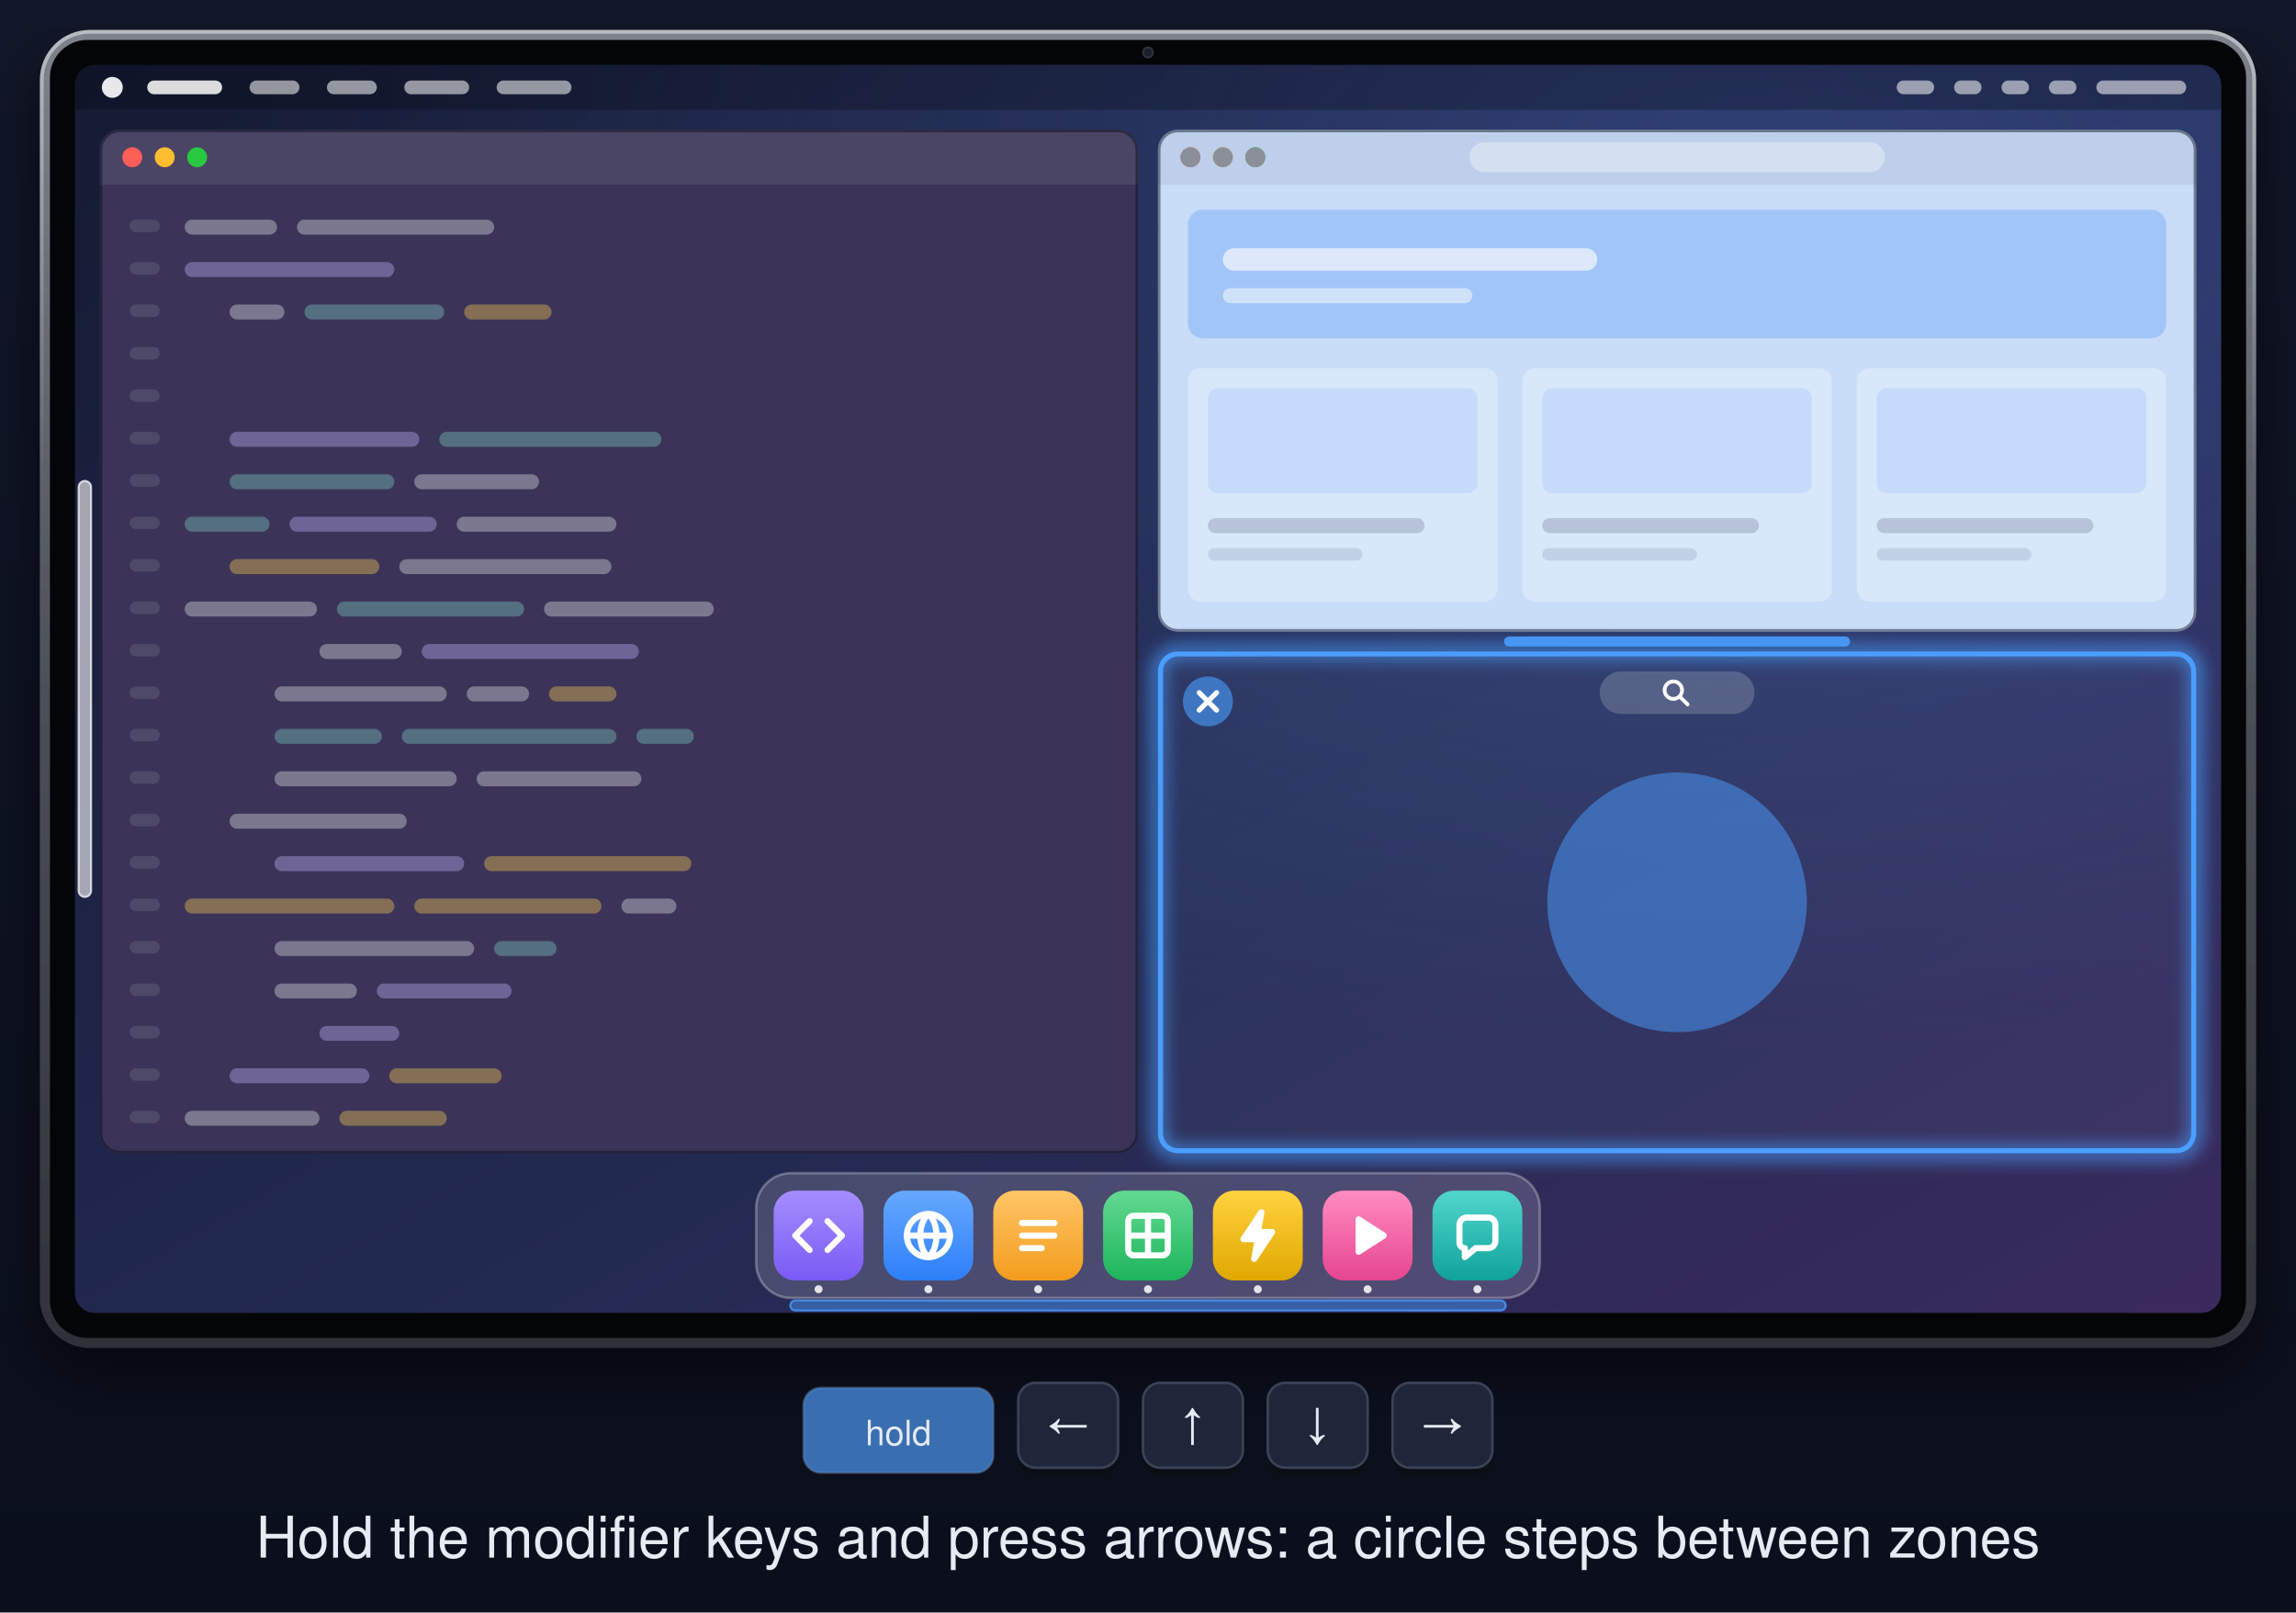
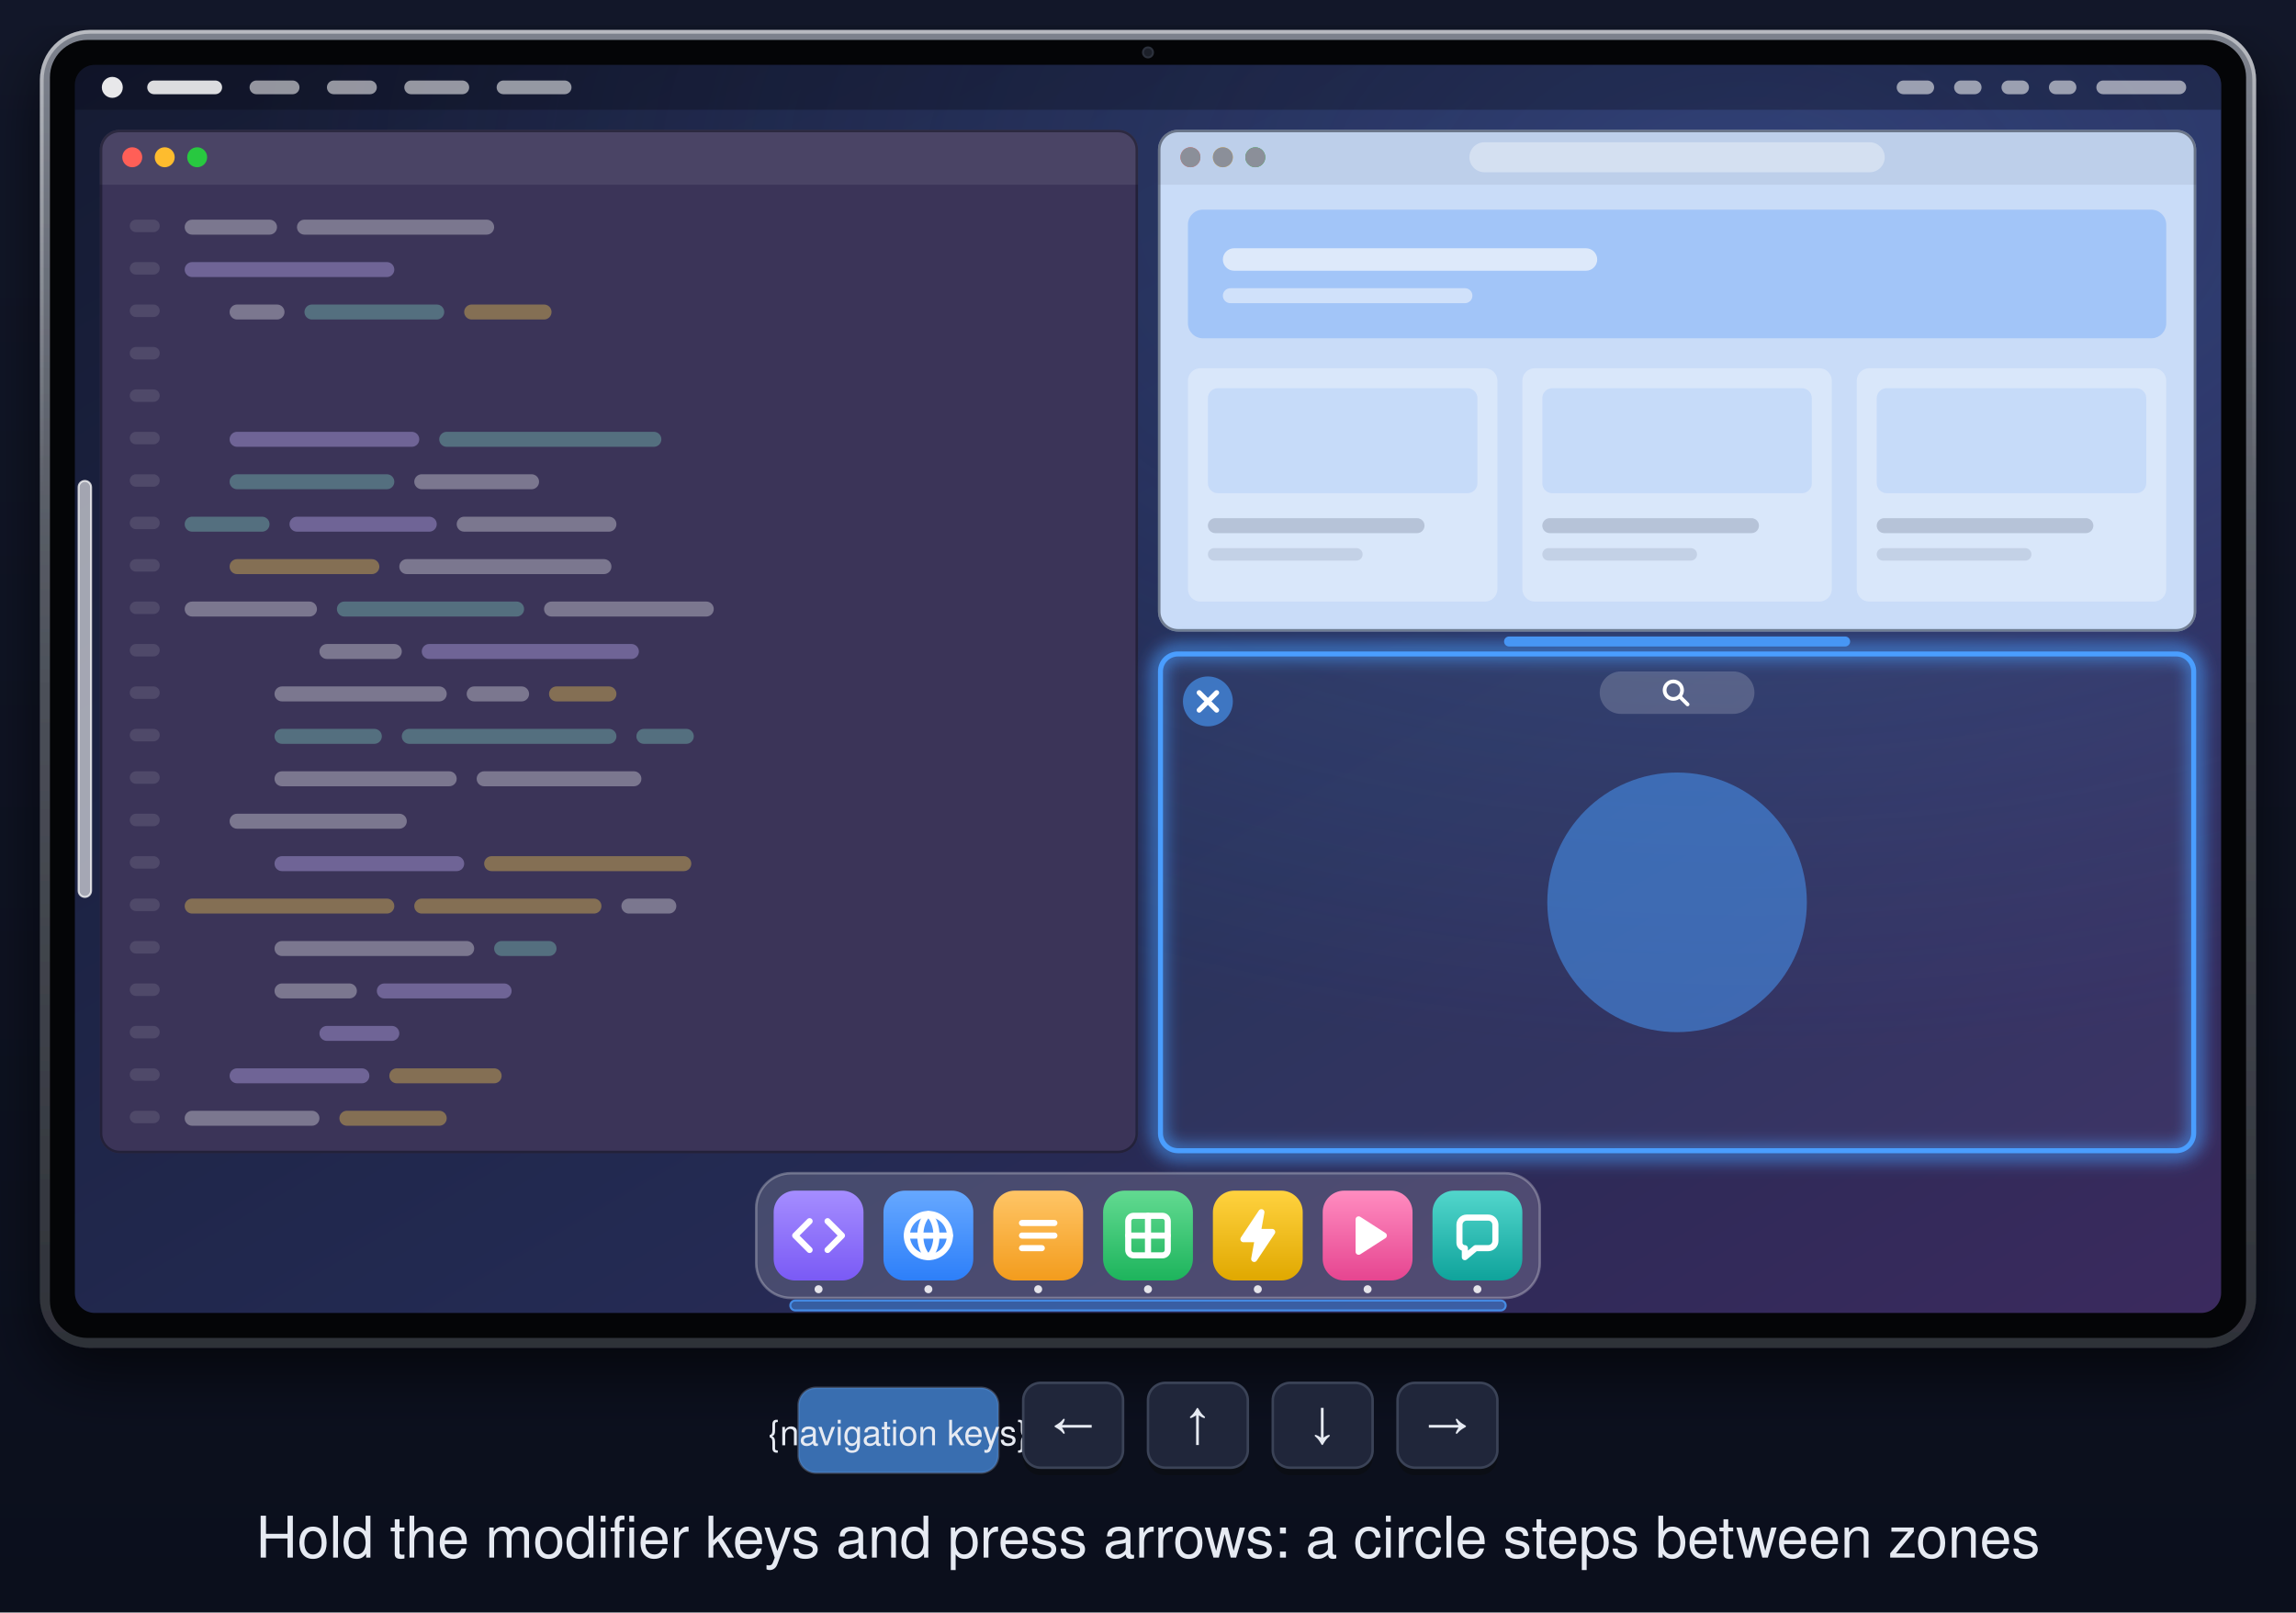
<svg xmlns="http://www.w3.org/2000/svg" viewBox="0 0 920 646" role="img" aria-labelledby="title">
  <defs>
    <linearGradient id="rim" x1="0" y1="0" x2="0" y2="1">
      <stop offset="0" stop-color="#7d828d" />
      <stop offset=".5" stop-color="#4c5059" />
      <stop offset="1" stop-color="#2f3239" />
    </linearGradient>
    <linearGradient id="rimEdge" x1="0" y1="0" x2="0" y2="1">
      <stop offset="0" stop-color="#fff" stop-opacity=".45" />
      <stop offset=".35" stop-color="#fff" stop-opacity="0" />
    </linearGradient>
    <filter id="dshadow" x="-10%" y="-10%" width="120%" height="135%">
      <feDropShadow dx="0" dy="10" stdDeviation="12" flood-color="#000" flood-opacity=".6" />
    </filter>
    <linearGradient id="stage" x1="0" y1="0" x2="0" y2="1">
      <stop offset="0" stop-color="#121729" />
      <stop offset="1" stop-color="#0b0f1c" />
    </linearGradient>
    <linearGradient id="wall1" x1="0" y1="0" x2="1" y2="1">
      <stop offset="0" stop-color="#151b33" />
      <stop offset=".6" stop-color="#232a52" />
      <stop offset="1" stop-color="#3b2a5e" />
    </linearGradient>
    <radialGradient id="wallGlow" cx=".78" cy=".1" r=".7">
      <stop offset="0" stop-color="#5b7fe0" stop-opacity=".3" />
      <stop offset="1" stop-color="#5b7fe0" stop-opacity="0" />
    </radialGradient>
    <linearGradient id="g-purple" x1="0" y1="0" x2="0" y2="1">
      <stop offset="0" stop-color="#a58dff" />
      <stop offset="1" stop-color="#7a5af5" />
    </linearGradient>
    <linearGradient id="g-blue" x1="0" y1="0" x2="0" y2="1">
      <stop offset="0" stop-color="#66a8ff" />
      <stop offset="1" stop-color="#2d7ff9" />
    </linearGradient>
    <linearGradient id="g-orange" x1="0" y1="0" x2="0" y2="1">
      <stop offset="0" stop-color="#ffc566" />
      <stop offset="1" stop-color="#f39c1d" />
    </linearGradient>
    <linearGradient id="g-green" x1="0" y1="0" x2="0" y2="1">
      <stop offset="0" stop-color="#62da91" />
      <stop offset="1" stop-color="#1db45c" />
    </linearGradient>
    <linearGradient id="g-amber" x1="0" y1="0" x2="0" y2="1">
      <stop offset="0" stop-color="#ffd23f" />
      <stop offset="1" stop-color="#e0a800" />
    </linearGradient>
    <linearGradient id="g-pink" x1="0" y1="0" x2="0" y2="1">
      <stop offset="0" stop-color="#ff8cc0" />
      <stop offset="1" stop-color="#e64590" />
    </linearGradient>
    <linearGradient id="g-teal" x1="0" y1="0" x2="0" y2="1">
      <stop offset="0" stop-color="#52d6cc" />
      <stop offset="1" stop-color="#0fa39b" />
    </linearGradient>
    <symbol id="ic-purple" viewBox="0 0 50 50">
      <rect width="50" height="50" rx="12" fill="url(#g-purple)" />
      <g fill="none" stroke="#fff" stroke-width="3.4" stroke-linecap="round" stroke-linejoin="round">
        <path d="M20 17l-8 8 8 8M30 17l8 8-8 8" />
      </g>
    </symbol>
    <symbol id="ic-blue" viewBox="0 0 50 50">
      <rect width="50" height="50" rx="12" fill="url(#g-blue)" />
      <g fill="none" stroke="#fff" stroke-width="3.4" stroke-linecap="round" stroke-linejoin="round">
        <circle cx="25" cy="25" r="12" />
        <path d="M13 25h24M25 13c-6 5-6 19 0 24M25 13c6 5 6 19 0 24" />
      </g>
    </symbol>
    <symbol id="ic-orange" viewBox="0 0 50 50">
      <rect width="50" height="50" rx="12" fill="url(#g-orange)" />
      <g fill="none" stroke="#fff" stroke-width="3.4" stroke-linecap="round" stroke-linejoin="round">
        <path d="M16 18h18M16 25h18M16 32h11" />
      </g>
    </symbol>
    <symbol id="ic-green" viewBox="0 0 50 50">
      <rect width="50" height="50" rx="12" fill="url(#g-green)" />
      <g fill="none" stroke="#fff" stroke-width="3.4" stroke-linecap="round" stroke-linejoin="round">
        <rect x="14" y="14" width="22" height="22" rx="3" />
        <path d="M14 25h22M25 14v22" />
      </g>
    </symbol>
    <symbol id="ic-amber" viewBox="0 0 50 50">
      <rect width="50" height="50" rx="12" fill="url(#g-amber)" />
      <g fill="none" stroke="#fff" stroke-width="3.4" stroke-linecap="round" stroke-linejoin="round">
        <path d="M27 12l-10 15h8l-2 11 10-15h-8z" fill="#fff" />
      </g>
    </symbol>
    <symbol id="ic-pink" viewBox="0 0 50 50">
      <rect width="50" height="50" rx="12" fill="url(#g-pink)" />
      <g fill="none" stroke="#fff" stroke-width="3.4" stroke-linecap="round" stroke-linejoin="round">
        <path d="M20 16l14 9-14 9z" fill="#fff" />
      </g>
    </symbol>
    <symbol id="ic-teal" viewBox="0 0 50 50">
      <rect width="50" height="50" rx="12" fill="url(#g-teal)" />
      <g fill="none" stroke="#fff" stroke-width="3.4" stroke-linecap="round" stroke-linejoin="round">
        <path d="M15 19a4 4 0 0 1 4-4h12a4 4 0 0 1 4 4v9a4 4 0 0 1-4 4h-7l-6 5v-5a3 3 0 0 1-3-3z" />
      </g>
    </symbol>
    <filter id="glow" x="-10%" y="-15%" width="120%" height="130%">
      <feGaussianBlur stdDeviation="3.5" />
    </filter>
    <filter id="shadow" x="-20%" y="-20%" width="140%" height="150%">
      <feDropShadow dx="0" dy="7" stdDeviation="9" flood-color="#000" flood-opacity=".45" />
    </filter>
    <filter id="cshadow" x="-60%" y="-60%" width="220%" height="220%">
      <feDropShadow dx="0" dy="1.2" stdDeviation="1.1" flood-color="#000" flood-opacity=".5" />
    </filter>
    <clipPath id="screens">
      <rect x="30" y="26" width="860" height="500" rx="8" />
    </clipPath>
  </defs>
  <style>
@keyframes khold{0.000%{transform:translateY(0px)}9.000%{transform:translateY(0px)}9.600%{transform:translateY(2px)}33.000%{transform:translateY(2px)}33.600%{transform:translateY(0px)}62.000%{transform:translateY(0px)}62.600%{transform:translateY(2px)}79.000%{transform:translateY(2px)}79.600%{transform:translateY(0px)}100.000%{transform:translateY(0px)}}
.khold{animation:khold 10s linear infinite;transform:translateY(2px)}
@keyframes kholdhi{0.000%{opacity:0}9.000%{opacity:0}9.600%{opacity:1}33.000%{opacity:1}33.600%{opacity:0}62.000%{opacity:0}62.600%{opacity:1}79.000%{opacity:1}79.600%{opacity:0}100.000%{opacity:0}}
.kholdhi{animation:kholdhi 10s linear infinite;opacity:1}
@keyframes kright{0.000%{transform:translateY(0px)}13.000%{transform:translateY(0px)}13.600%{transform:translateY(2px)}14.400%{transform:translateY(2px)}15.000%{transform:translateY(0px)}100.000%{transform:translateY(0px)}}
.kright{animation:kright 10s linear infinite;transform:translateY(0px)}
@keyframes krighthi{0.000%{opacity:0}13.000%{opacity:0}13.600%{opacity:1}14.400%{opacity:1}15.000%{opacity:0}100.000%{opacity:0}}
.krighthi{animation:krighthi 10s linear infinite;opacity:0}
@keyframes kdown{0.000%{transform:translateY(0px)}22.000%{transform:translateY(0px)}22.600%{transform:translateY(2px)}23.400%{transform:translateY(2px)}24.000%{transform:translateY(0px)}100.000%{transform:translateY(0px)}}
.kdown{animation:kdown 10s linear infinite;transform:translateY(0px)}
@keyframes kdownhi{0.000%{opacity:0}22.000%{opacity:0}22.600%{opacity:1}23.400%{opacity:1}24.000%{opacity:0}100.000%{opacity:0}}
.kdownhi{animation:kdownhi 10s linear infinite;opacity:0}
@keyframes kup{0.000%{transform:translateY(0px)}66.000%{transform:translateY(0px)}66.600%{transform:translateY(2px)}67.400%{transform:translateY(2px)}68.000%{transform:translateY(0px)}100.000%{transform:translateY(0px)}}
.kup{animation:kup 10s linear infinite;transform:translateY(0px)}
@keyframes kuphi{0.000%{opacity:0}66.000%{opacity:0}66.600%{opacity:1}67.400%{opacity:1}68.000%{opacity:0}100.000%{opacity:0}}
.kuphi{animation:kuphi 10s linear infinite;opacity:0}
@keyframes dot{0.000%{opacity:0;transform:translate(672px,152.5px) scale(1)}13.000%{opacity:0;transform:translate(672px,152.5px) scale(1)}14.200%{opacity:1;transform:translate(672px,152.5px) scale(1)}22.000%{opacity:1;transform:translate(672px,152.5px) scale(1);animation-timing-function:cubic-bezier(0.45,0,0.25,1)}23.400%{opacity:1;transform:translate(672px,361.5px) scale(1)}33.000%{opacity:1;transform:translate(672px,361.5px) scale(1)}34.500%{opacity:0;transform:translate(672px,361.5px) scale(1)}66.000%{opacity:0;transform:translate(672px,152.5px) scale(1)}67.200%{opacity:1;transform:translate(672px,152.5px) scale(1)}79.000%{opacity:1;transform:translate(672px,152.5px) scale(1)}80.500%{opacity:0;transform:translate(672px,152.5px) scale(1)}100.000%{opacity:0;transform:translate(672px,152.5px) scale(1)}}
.dot{animation:dot 10s linear infinite;opacity:1;transform:translate(672px,361.5px) scale(1)}
@keyframes flash{0.000%{opacity:0}33.000%{opacity:0}34.000%{opacity:1}37.500%{opacity:0}100.000%{opacity:0}}
.flash{animation:flash 10s linear infinite;opacity:0}
@keyframes lc{0.000%{opacity:0;transform:scale(0.96)}34.000%{opacity:0;transform:scale(0.96);animation-timing-function:cubic-bezier(0.2,0.8,0.25,1)}36.500%{opacity:1;transform:scale(1)}79.000%{opacity:1;transform:scale(1)}81.000%{opacity:0;transform:scale(0.98)}100.000%{opacity:0;transform:scale(0.98)}}
.lc{animation:lc 10s linear infinite;opacity:0;transform:scale(0.96);transform-origin:672px 361.5px}
@keyframes leftoff{0.000%{opacity:0}79.000%{opacity:0}80.200%{opacity:1}100.000%{opacity:1}}
.leftoff{animation:leftoff 10s linear infinite;opacity:0}
@keyframes rightoff{0.000%{opacity:1}79.000%{opacity:1}80.200%{opacity:0}100.000%{opacity:0}}
.rightoff{animation:rightoff 10s linear infinite;opacity:1}
@keyframes cap0{0.000%{opacity:0}5.000%{opacity:0}7.000%{opacity:1}31.000%{opacity:1}33.000%{opacity:0}100.000%{opacity:0}}
.cap0{animation:cap0 10s linear infinite;opacity:1}
@keyframes cap1{0.000%{opacity:0}34.000%{opacity:0}36.000%{opacity:1}58.000%{opacity:1}60.000%{opacity:0}100.000%{opacity:0}}
.cap1{animation:cap1 10s linear infinite;opacity:0}
@keyframes cap2{0.000%{opacity:0}60.000%{opacity:0}62.000%{opacity:1}92.000%{opacity:1}94.000%{opacity:0}100.000%{opacity:0}}
.cap2{animation:cap2 10s linear infinite;opacity:0}
.klefthi{opacity:0}
</style>
  <rect x="0" y="0" width="920" height="646" fill="url(#stage)" />
  <rect x="16" y="12" width="888" height="528" rx="20" fill="url(#rim)" filter="url(#dshadow)" />
  <rect x="16.75" y="12.75" width="886.5" height="526.5" rx="19.25" fill="none" stroke="url(#rimEdge)" stroke-width="1.5" />
  <rect x="20" y="16" width="880" height="520" rx="15" fill="#040507" />
  <circle cx="460" cy="21" r="2" fill="#1c2029" stroke="#2c313c" stroke-width=".8" />
  <g clip-path="url(#screens)">
    <rect x="30" y="26" width="860" height="500" fill="url(#wall1)" />
    <rect x="30" y="26" width="860" height="500" fill="url(#wallGlow)" />
    <rect x="30" y="26" width="860" height="18" fill="#05070d" fill-opacity=".28" />
    <circle cx="45" cy="35" r="4.2" fill="#fff" fill-opacity=".9" />
    <rect x="59" y="32.25" width="30" height="5.5" rx="2.75" fill="#fff" fill-opacity="0.85" />
    <rect x="100" y="32.25" width="20" height="5.5" rx="2.75" fill="#fff" fill-opacity="0.55" />
    <rect x="131" y="32.25" width="20" height="5.5" rx="2.75" fill="#fff" fill-opacity="0.55" />
    <rect x="162" y="32.25" width="26" height="5.5" rx="2.75" fill="#fff" fill-opacity="0.55" />
    <rect x="199" y="32.25" width="30" height="5.5" rx="2.75" fill="#fff" fill-opacity="0.55" />
    <rect x="840" y="32.25" width="36" height="5.5" rx="2.75" fill="#fff" fill-opacity="0.55" />
    <rect x="821" y="32.25" width="11" height="5.5" rx="2.75" fill="#fff" fill-opacity="0.55" />
    <rect x="802" y="32.25" width="11" height="5.5" rx="2.75" fill="#fff" fill-opacity="0.55" />
    <rect x="783" y="32.25" width="11" height="5.5" rx="2.75" fill="#fff" fill-opacity="0.55" />
    <rect x="760" y="32.25" width="15" height="5.5" rx="2.75" fill="#fff" fill-opacity="0.55" />
    <rect x="303" y="470" width="314" height="50" rx="14" fill="#fff" fill-opacity=".16" stroke="#fff" stroke-opacity=".28" />
    <use href="#ic-purple" x="310" y="477" width="36" height="36" />
    <circle cx="328" cy="516.5" r="1.6" fill="#fff" fill-opacity=".85" />
    <use href="#ic-blue" x="354" y="477" width="36" height="36" />
    <circle cx="372" cy="516.5" r="1.6" fill="#fff" fill-opacity=".85" />
    <use href="#ic-orange" x="398" y="477" width="36" height="36" />
    <circle cx="416" cy="516.5" r="1.6" fill="#fff" fill-opacity=".85" />
    <use href="#ic-green" x="442" y="477" width="36" height="36" />
    <circle cx="460" cy="516.5" r="1.6" fill="#fff" fill-opacity=".85" />
    <use href="#ic-amber" x="486" y="477" width="36" height="36" />
    <circle cx="504" cy="516.5" r="1.6" fill="#fff" fill-opacity=".85" />
    <use href="#ic-pink" x="530" y="477" width="36" height="36" />
    <circle cx="548" cy="516.5" r="1.6" fill="#fff" fill-opacity=".85" />
    <use href="#ic-teal" x="574" y="477" width="36" height="36" />
    <circle cx="592" cy="516.5" r="1.6" fill="#fff" fill-opacity=".85" />
    <rect x="316.67" y="521" width="286.67" height="4" rx="2" fill="#4a9eff" fill-opacity=".45" stroke="#4a9eff" stroke-opacity=".8" stroke-width=".8" />
    <rect x="40" y="52" width="416" height="410" rx="8" fill="#3b3458" />
    <path d="M40 74V60a8 8 0 0 1 8-8H448a8 8 0 0 1 8 8V74z" fill="#fff" fill-opacity=".08" />
    <g opacity="0.5">
      <rect x="52" y="88" width="12" height="5" rx="2.5" fill="#fff" fill-opacity="0.2" />
      <rect x="74" y="88" width="37" height="6" rx="3" fill="#e5e7eb" fill-opacity="0.75" />
      <rect x="119" y="88" width="79" height="6" rx="3" fill="#e5e7eb" fill-opacity="0.75" />
      <rect x="52" y="105" width="12" height="5" rx="2.5" fill="#fff" fill-opacity="0.2" />
      <rect x="74" y="105" width="84" height="6" rx="3" fill="#c4b5fd" fill-opacity="0.75" />
      <rect x="52" y="122" width="12" height="5" rx="2.5" fill="#fff" fill-opacity="0.2" />
      <rect x="92" y="122" width="22" height="6" rx="3" fill="#e5e7eb" fill-opacity="0.75" />
      <rect x="122" y="122" width="56" height="6" rx="3" fill="#7dd3c0" fill-opacity="0.75" />
      <rect x="186" y="122" width="35" height="6" rx="3" fill="#fcd34d" fill-opacity="0.75" />
      <rect x="52" y="139" width="12" height="5" rx="2.5" fill="#fff" fill-opacity="0.2" />
      <rect x="52" y="156" width="12" height="5" rx="2.5" fill="#fff" fill-opacity="0.2" />
      <rect x="52" y="173" width="12" height="5" rx="2.5" fill="#fff" fill-opacity="0.2" />
      <rect x="92" y="173" width="76" height="6" rx="3" fill="#c4b5fd" fill-opacity="0.75" />
      <rect x="176" y="173" width="89" height="6" rx="3" fill="#7dd3c0" fill-opacity="0.75" />
      <rect x="52" y="190" width="12" height="5" rx="2.5" fill="#fff" fill-opacity="0.2" />
      <rect x="92" y="190" width="66" height="6" rx="3" fill="#7dd3c0" fill-opacity="0.75" />
      <rect x="166" y="190" width="50" height="6" rx="3" fill="#e5e7eb" fill-opacity="0.75" />
      <rect x="52" y="207" width="12" height="5" rx="2.5" fill="#fff" fill-opacity="0.2" />
      <rect x="74" y="207" width="34" height="6" rx="3" fill="#7dd3c0" fill-opacity="0.75" />
      <rect x="116" y="207" width="59" height="6" rx="3" fill="#c4b5fd" fill-opacity="0.75" />
      <rect x="183" y="207" width="64" height="6" rx="3" fill="#e5e7eb" fill-opacity="0.75" />
      <rect x="52" y="224" width="12" height="5" rx="2.5" fill="#fff" fill-opacity="0.2" />
      <rect x="92" y="224" width="60" height="6" rx="3" fill="#fcd34d" fill-opacity="0.75" />
      <rect x="160" y="224" width="85" height="6" rx="3" fill="#e5e7eb" fill-opacity="0.75" />
      <rect x="52" y="241" width="12" height="5" rx="2.5" fill="#fff" fill-opacity="0.2" />
      <rect x="74" y="241" width="53" height="6" rx="3" fill="#e5e7eb" fill-opacity="0.75" />
      <rect x="135" y="241" width="75" height="6" rx="3" fill="#7dd3c0" fill-opacity="0.75" />
      <rect x="218" y="241" width="68" height="6" rx="3" fill="#e5e7eb" fill-opacity="0.75" />
      <rect x="52" y="258" width="12" height="5" rx="2.5" fill="#fff" fill-opacity="0.2" />
      <rect x="128" y="258" width="33" height="6" rx="3" fill="#e5e7eb" fill-opacity="0.75" />
      <rect x="169" y="258" width="87" height="6" rx="3" fill="#c4b5fd" fill-opacity="0.75" />
      <rect x="52" y="275" width="12" height="5" rx="2.5" fill="#fff" fill-opacity="0.2" />
      <rect x="110" y="275" width="69" height="6" rx="3" fill="#e5e7eb" fill-opacity="0.75" />
      <rect x="187" y="275" width="25" height="6" rx="3" fill="#e5e7eb" fill-opacity="0.75" />
      <rect x="220" y="275" width="27" height="6" rx="3" fill="#fcd34d" fill-opacity="0.75" />
      <rect x="52" y="292" width="12" height="5" rx="2.5" fill="#fff" fill-opacity="0.2" />
      <rect x="110" y="292" width="43" height="6" rx="3" fill="#7dd3c0" fill-opacity="0.75" />
      <rect x="161" y="292" width="86" height="6" rx="3" fill="#7dd3c0" fill-opacity="0.75" />
      <rect x="255" y="292" width="23" height="6" rx="3" fill="#7dd3c0" fill-opacity="0.75" />
      <rect x="52" y="309" width="12" height="5" rx="2.5" fill="#fff" fill-opacity="0.2" />
      <rect x="110" y="309" width="73" height="6" rx="3" fill="#e5e7eb" fill-opacity="0.75" />
      <rect x="191" y="309" width="66" height="6" rx="3" fill="#e5e7eb" fill-opacity="0.75" />
      <rect x="52" y="326" width="12" height="5" rx="2.5" fill="#fff" fill-opacity="0.2" />
      <rect x="92" y="326" width="71" height="6" rx="3" fill="#e5e7eb" fill-opacity="0.75" />
      <rect x="52" y="343" width="12" height="5" rx="2.5" fill="#fff" fill-opacity="0.2" />
      <rect x="110" y="343" width="76" height="6" rx="3" fill="#c4b5fd" fill-opacity="0.75" />
      <rect x="194" y="343" width="83" height="6" rx="3" fill="#fcd34d" fill-opacity="0.75" />
      <rect x="52" y="360" width="12" height="5" rx="2.5" fill="#fff" fill-opacity="0.2" />
      <rect x="74" y="360" width="84" height="6" rx="3" fill="#fcd34d" fill-opacity="0.75" />
      <rect x="166" y="360" width="75" height="6" rx="3" fill="#fcd34d" fill-opacity="0.75" />
      <rect x="249" y="360" width="22" height="6" rx="3" fill="#e5e7eb" fill-opacity="0.75" />
      <rect x="52" y="377" width="12" height="5" rx="2.5" fill="#fff" fill-opacity="0.2" />
      <rect x="110" y="377" width="80" height="6" rx="3" fill="#e5e7eb" fill-opacity="0.75" />
      <rect x="198" y="377" width="25" height="6" rx="3" fill="#7dd3c0" fill-opacity="0.75" />
      <rect x="52" y="394" width="12" height="5" rx="2.5" fill="#fff" fill-opacity="0.2" />
      <rect x="110" y="394" width="33" height="6" rx="3" fill="#e5e7eb" fill-opacity="0.75" />
      <rect x="151" y="394" width="54" height="6" rx="3" fill="#c4b5fd" fill-opacity="0.75" />
      <rect x="52" y="411" width="12" height="5" rx="2.5" fill="#fff" fill-opacity="0.2" />
      <rect x="128" y="411" width="32" height="6" rx="3" fill="#c4b5fd" fill-opacity="0.75" />
      <rect x="52" y="428" width="12" height="5" rx="2.5" fill="#fff" fill-opacity="0.2" />
      <rect x="92" y="428" width="56" height="6" rx="3" fill="#c4b5fd" fill-opacity="0.75" />
      <rect x="156" y="428" width="45" height="6" rx="3" fill="#fcd34d" fill-opacity="0.75" />
      <rect x="52" y="445" width="12" height="5" rx="2.5" fill="#fff" fill-opacity="0.2" />
      <rect x="74" y="445" width="54" height="6" rx="3" fill="#e5e7eb" fill-opacity="0.75" />
      <rect x="136" y="445" width="43" height="6" rx="3" fill="#fcd34d" fill-opacity="0.75" />
    </g>
    <circle cx="53" cy="63" r="4" fill="#ff5f57" />
    <circle cx="66" cy="63" r="4" fill="#febc2e" />
    <circle cx="79" cy="63" r="4" fill="#28c840" />
    <rect x="40.5" y="52.5" width="415" height="409" rx="7.5" fill="none" stroke="#070a14" stroke-opacity=".45" />
    <rect x="464" y="52" width="416" height="201" rx="8" fill="#c9dcf8" />
    <path d="M464 74V60a8 8 0 0 1 8-8H872a8 8 0 0 1 8 8V74z" fill="#0b1020" fill-opacity=".06" />
    <g opacity="0.5">
      <rect x="588.8" y="57" width="166.4" height="12" rx="6" fill="#fff" fill-opacity=".7" />
      <rect x="476" y="84" width="392" height="51.52" rx="6" fill="#2d7ff9" fill-opacity=".5" />
      <rect x="490" y="99.46" width="150" height="9" rx="4.5" fill="#fff" fill-opacity="0.9" />
      <rect x="490" y="115.46" width="100" height="6" rx="3" fill="#fff" fill-opacity="0.7" />
      <rect x="476" y="147.52" width="124" height="93.48" rx="5" fill="#fff" fill-opacity=".6" />
      <rect x="484" y="155.52" width="108" height="42.07" rx="4" fill="#2d7ff9" fill-opacity=".2" />
      <rect x="484" y="207.59" width="86.8" height="6" rx="3" fill="#5b6475" fill-opacity="0.5" />
      <rect x="484" y="219.59" width="62" height="5" rx="2.5" fill="#8b93a2" fill-opacity="0.45" />
      <rect x="610" y="147.52" width="124" height="93.48" rx="5" fill="#fff" fill-opacity=".6" />
      <rect x="618" y="155.52" width="108" height="42.07" rx="4" fill="#2d7ff9" fill-opacity=".2" />
      <rect x="618" y="207.59" width="86.8" height="6" rx="3" fill="#5b6475" fill-opacity="0.5" />
      <rect x="618" y="219.59" width="62" height="5" rx="2.5" fill="#8b93a2" fill-opacity="0.45" />
      <rect x="744" y="147.52" width="124" height="93.48" rx="5" fill="#fff" fill-opacity=".6" />
      <rect x="752" y="155.52" width="108" height="42.07" rx="4" fill="#2d7ff9" fill-opacity=".2" />
      <rect x="752" y="207.59" width="86.8" height="6" rx="3" fill="#5b6475" fill-opacity="0.5" />
      <rect x="752" y="219.59" width="62" height="5" rx="2.5" fill="#8b93a2" fill-opacity="0.45" />
    </g>
    <circle cx="477" cy="63" r="4" fill="#ff5f57" />
    <circle cx="490" cy="63" r="4" fill="#febc2e" />
    <circle cx="503" cy="63" r="4" fill="#28c840" />
    <rect x="464.5" y="52.5" width="415" height="200" rx="7.5" fill="none" stroke="#070a14" stroke-opacity=".45" />
    <g class="leftoff">
      <circle cx="53" cy="63" r="4" fill="#8b8f99" />
      <circle cx="66" cy="63" r="4" fill="#8b8f99" />
      <circle cx="79" cy="63" r="4" fill="#8b8f99" />
    </g>
    <g class="rightoff">
      <circle cx="477" cy="63" r="4" fill="#8b8f99" />
      <circle cx="490" cy="63" r="4" fill="#8b8f99" />
      <circle cx="503" cy="63" r="4" fill="#8b8f99" />
    </g>
    <rect x="31.5" y="192.67" width="5" height="166.67" rx="2.5" fill="#fff" fill-opacity=".6" stroke="#fff" stroke-opacity=".75" stroke-width=".8" />
    <g class="ph">
      <rect x="464" y="261" width="416" height="201" rx="8" fill="#9cc8ff" fill-opacity=".06" />
      <rect x="464" y="261" width="416" height="201" rx="8" fill="none" stroke="#4a9eff" stroke-width="4" filter="url(#glow)" />
      <rect x="465" y="262" width="414" height="199" rx="7" fill="none" stroke="#4a9eff" stroke-width="2" />
      <circle cx="484" cy="281" r="10" fill="#4a9eff" fill-opacity=".6" />
      <path d="M480.5 277.5l7 7m0-7l-7 7" stroke="#fff" stroke-width="2" stroke-linecap="round" />
      <rect x="641" y="269" width="62" height="17" rx="8.5" fill="#fff" fill-opacity=".18" />
      <circle cx="670.5" cy="276.5" r="3.5" fill="none" stroke="#fff" stroke-width="1.5" />
      <path d="M673.2 279.2l3 3" stroke="#fff" stroke-width="1.5" stroke-linecap="round" />
    </g>
    <rect x="602.67" y="255" width="138.67" height="4" rx="2" fill="#4a9eff" fill-opacity="0.9" />
    <g class="flash">
      <rect x="464" y="261" width="416" height="201" rx="8" fill="#4a9eff" fill-opacity=".3" stroke="#4a9eff" stroke-width="4" />
    </g>
    <g class="lc">
      <rect x="556" y="272.5" width="232" height="178" rx="12" fill="#f5f6f9" fill-opacity=".97" filter="url(#shadow)" />
      <rect x="556.5" y="273" width="231" height="177" rx="11.5" fill="none" stroke="#fff" stroke-opacity=".8" />
      <rect x="566" y="282.5" width="212" height="26" rx="7" fill="#fff" stroke="#d8dce4" />
      <circle cx="580" cy="294.5" r="4.5" fill="none" stroke="#8b93a2" stroke-width="1.6" />
      <path d="M583.3 297.8l3.3 3.3" stroke="#8b93a2" stroke-width="1.6" stroke-linecap="round" />
      <g class="lccaret">
        <rect class="caret" x="592" y="289" width="1.6" height="13" rx=".8" fill="#4a9eff" />
      </g>
      <g class="lchint">
        <rect x="598" y="292.5" width="90" height="6" rx="3" fill="#c9ced8" />
      </g>
      <g class="lcsel">
        <rect x="563" y="318.5" width="218" height="26" rx="7" fill="#4a9eff" fill-opacity=".2" stroke="#4a9eff" stroke-opacity=".6" />
      </g>
      <g class="lcr0">
        <use href="#ic-green" x="572" y="321.5" width="20" height="20" />
        <rect x="602" y="325" width="96" height="6" rx="3" fill="#4d5566" fill-opacity="0.6" />
        <rect x="602" y="334.5" width="52" height="4.5" rx="2.25" fill="#8a93a3" fill-opacity="0.5" />
      </g>
      <g class="lcr1">
        <use href="#ic-amber" x="572" y="351.5" width="20" height="20" />
        <rect x="602" y="355" width="116" height="6" rx="3" fill="#4d5566" fill-opacity="0.6" />
        <rect x="602" y="364.5" width="62" height="4.5" rx="2.25" fill="#8a93a3" fill-opacity="0.5" />
      </g>
      <g class="lcr2">
        <use href="#ic-teal" x="572" y="381.5" width="20" height="20" />
        <rect x="602" y="385" width="86" height="6" rx="3" fill="#4d5566" fill-opacity="0.6" />
        <rect x="602" y="394.5" width="48" height="4.5" rx="2.25" fill="#8a93a3" fill-opacity="0.5" />
      </g>
      <g class="lcr3">
        <use href="#ic-pink" x="572" y="411.5" width="20" height="20" />
        <rect x="602" y="415" width="104" height="6" rx="3" fill="#4d5566" fill-opacity="0.6" />
        <rect x="602" y="424.5" width="56" height="4.5" rx="2.25" fill="#8a93a3" fill-opacity="0.5" />
      </g>
    </g>
    <g class="dot">
      <circle r="52" fill="#4a9eff" fill-opacity=".5" />
    </g>
  </g>
  <g class="keys">
-     <rect x="322" y="557" width="76" height="34" rx="7" fill="#0b0e15" />
+     <rect x="320" y="557" width="80" height="34" rx="7" fill="#0b0e15" />
    <g class="khold">
-       <rect x="322" y="554" width="76" height="34" rx="7" fill="#20263a" stroke="#3b4357" />
+       <rect x="320" y="554" width="80" height="34" rx="7" fill="#20263a" stroke="#3b4357" />
      <g class="kholdhi">
-         <rect x="322" y="554" width="76" height="34" rx="7" fill="#4a9eff" fill-opacity=".6" />
-       </g>
-       <text x="360" y="577" text-anchor="middle" font-family="-apple-system, BlinkMacSystemFont, 'Segoe UI', Helvetica, Arial, sans-serif" font-size="14" font-weight="500" fill="#e6eaf2">hold</text>
-     </g>
-     <rect x="408" y="557" width="40" height="34" rx="7" fill="#0b0e15" />
+         <rect x="320" y="554" width="80" height="34" rx="7" fill="#4a9eff" fill-opacity=".6" />
+       </g>
+       <text x="360" y="577" text-anchor="middle" font-family="-apple-system, BlinkMacSystemFont, 'Segoe UI', Helvetica, Arial, sans-serif" font-size="14" font-weight="500" fill="#e6eaf2">{navigation keys}</text>
+     </g>
+     <rect x="410" y="557" width="40" height="34" rx="7" fill="#0b0e15" />
    <g class="kleft">
-       <rect x="408" y="554" width="40" height="34" rx="7" fill="#20263a" stroke="#3b4357" />
+       <rect x="410" y="554" width="40" height="34" rx="7" fill="#20263a" stroke="#3b4357" />
      <g class="klefthi">
-         <rect x="408" y="554" width="40" height="34" rx="7" fill="#4a9eff" fill-opacity=".6" />
-       </g>
-       <text x="428" y="577" text-anchor="middle" font-family="-apple-system, BlinkMacSystemFont, 'Segoe UI', Helvetica, Arial, sans-serif" font-size="18" font-weight="500" fill="#e6eaf2">←</text>
-     </g>
-     <rect x="458" y="557" width="40" height="34" rx="7" fill="#0b0e15" />
+         <rect x="410" y="554" width="40" height="34" rx="7" fill="#4a9eff" fill-opacity=".6" />
+       </g>
+       <text x="430" y="577" text-anchor="middle" font-family="-apple-system, BlinkMacSystemFont, 'Segoe UI', Helvetica, Arial, sans-serif" font-size="18" font-weight="500" fill="#e6eaf2">←</text>
+     </g>
+     <rect x="460" y="557" width="40" height="34" rx="7" fill="#0b0e15" />
    <g class="kup">
-       <rect x="458" y="554" width="40" height="34" rx="7" fill="#20263a" stroke="#3b4357" />
+       <rect x="460" y="554" width="40" height="34" rx="7" fill="#20263a" stroke="#3b4357" />
      <g class="kuphi">
-         <rect x="458" y="554" width="40" height="34" rx="7" fill="#4a9eff" fill-opacity=".6" />
-       </g>
-       <text x="478" y="577" text-anchor="middle" font-family="-apple-system, BlinkMacSystemFont, 'Segoe UI', Helvetica, Arial, sans-serif" font-size="18" font-weight="500" fill="#e6eaf2">↑</text>
-     </g>
-     <rect x="508" y="557" width="40" height="34" rx="7" fill="#0b0e15" />
+         <rect x="460" y="554" width="40" height="34" rx="7" fill="#4a9eff" fill-opacity=".6" />
+       </g>
+       <text x="480" y="577" text-anchor="middle" font-family="-apple-system, BlinkMacSystemFont, 'Segoe UI', Helvetica, Arial, sans-serif" font-size="18" font-weight="500" fill="#e6eaf2">↑</text>
+     </g>
+     <rect x="510" y="557" width="40" height="34" rx="7" fill="#0b0e15" />
    <g class="kdown">
-       <rect x="508" y="554" width="40" height="34" rx="7" fill="#20263a" stroke="#3b4357" />
+       <rect x="510" y="554" width="40" height="34" rx="7" fill="#20263a" stroke="#3b4357" />
      <g class="kdownhi">
-         <rect x="508" y="554" width="40" height="34" rx="7" fill="#4a9eff" fill-opacity=".6" />
-       </g>
-       <text x="528" y="577" text-anchor="middle" font-family="-apple-system, BlinkMacSystemFont, 'Segoe UI', Helvetica, Arial, sans-serif" font-size="18" font-weight="500" fill="#e6eaf2">↓</text>
-     </g>
-     <rect x="558" y="557" width="40" height="34" rx="7" fill="#0b0e15" />
+         <rect x="510" y="554" width="40" height="34" rx="7" fill="#4a9eff" fill-opacity=".6" />
+       </g>
+       <text x="530" y="577" text-anchor="middle" font-family="-apple-system, BlinkMacSystemFont, 'Segoe UI', Helvetica, Arial, sans-serif" font-size="18" font-weight="500" fill="#e6eaf2">↓</text>
+     </g>
+     <rect x="560" y="557" width="40" height="34" rx="7" fill="#0b0e15" />
    <g class="kright">
-       <rect x="558" y="554" width="40" height="34" rx="7" fill="#20263a" stroke="#3b4357" />
+       <rect x="560" y="554" width="40" height="34" rx="7" fill="#20263a" stroke="#3b4357" />
      <g class="krighthi">
-         <rect x="558" y="554" width="40" height="34" rx="7" fill="#4a9eff" fill-opacity=".6" />
-       </g>
-       <text x="578" y="577" text-anchor="middle" font-family="-apple-system, BlinkMacSystemFont, 'Segoe UI', Helvetica, Arial, sans-serif" font-size="18" font-weight="500" fill="#e6eaf2">→</text>
+         <rect x="560" y="554" width="40" height="34" rx="7" fill="#4a9eff" fill-opacity=".6" />
+       </g>
+       <text x="580" y="577" text-anchor="middle" font-family="-apple-system, BlinkMacSystemFont, 'Segoe UI', Helvetica, Arial, sans-serif" font-size="18" font-weight="500" fill="#e6eaf2">→</text>
    </g>
  </g>
  <text class="cap0" x="460" y="624" text-anchor="middle" font-family="-apple-system, BlinkMacSystemFont, 'Segoe UI', Helvetica, Arial, sans-serif" font-size="23" font-weight="500" fill="#e6eaf2">Hold the modifier keys and press arrows: a circle steps between zones</text>
  <text class="cap1" x="460" y="624" text-anchor="middle" font-family="-apple-system, BlinkMacSystemFont, 'Segoe UI', Helvetica, Arial, sans-serif" font-size="23" font-weight="500" fill="#e6eaf2">Release on an empty zone to make it the destination, with the Launcher</text>
  <text class="cap2" x="460" y="624" text-anchor="middle" font-family="-apple-system, BlinkMacSystemFont, 'Segoe UI', Helvetica, Arial, sans-serif" font-size="23" font-weight="500" fill="#e6eaf2">Release on a window's zone to focus that window</text>
</svg>
